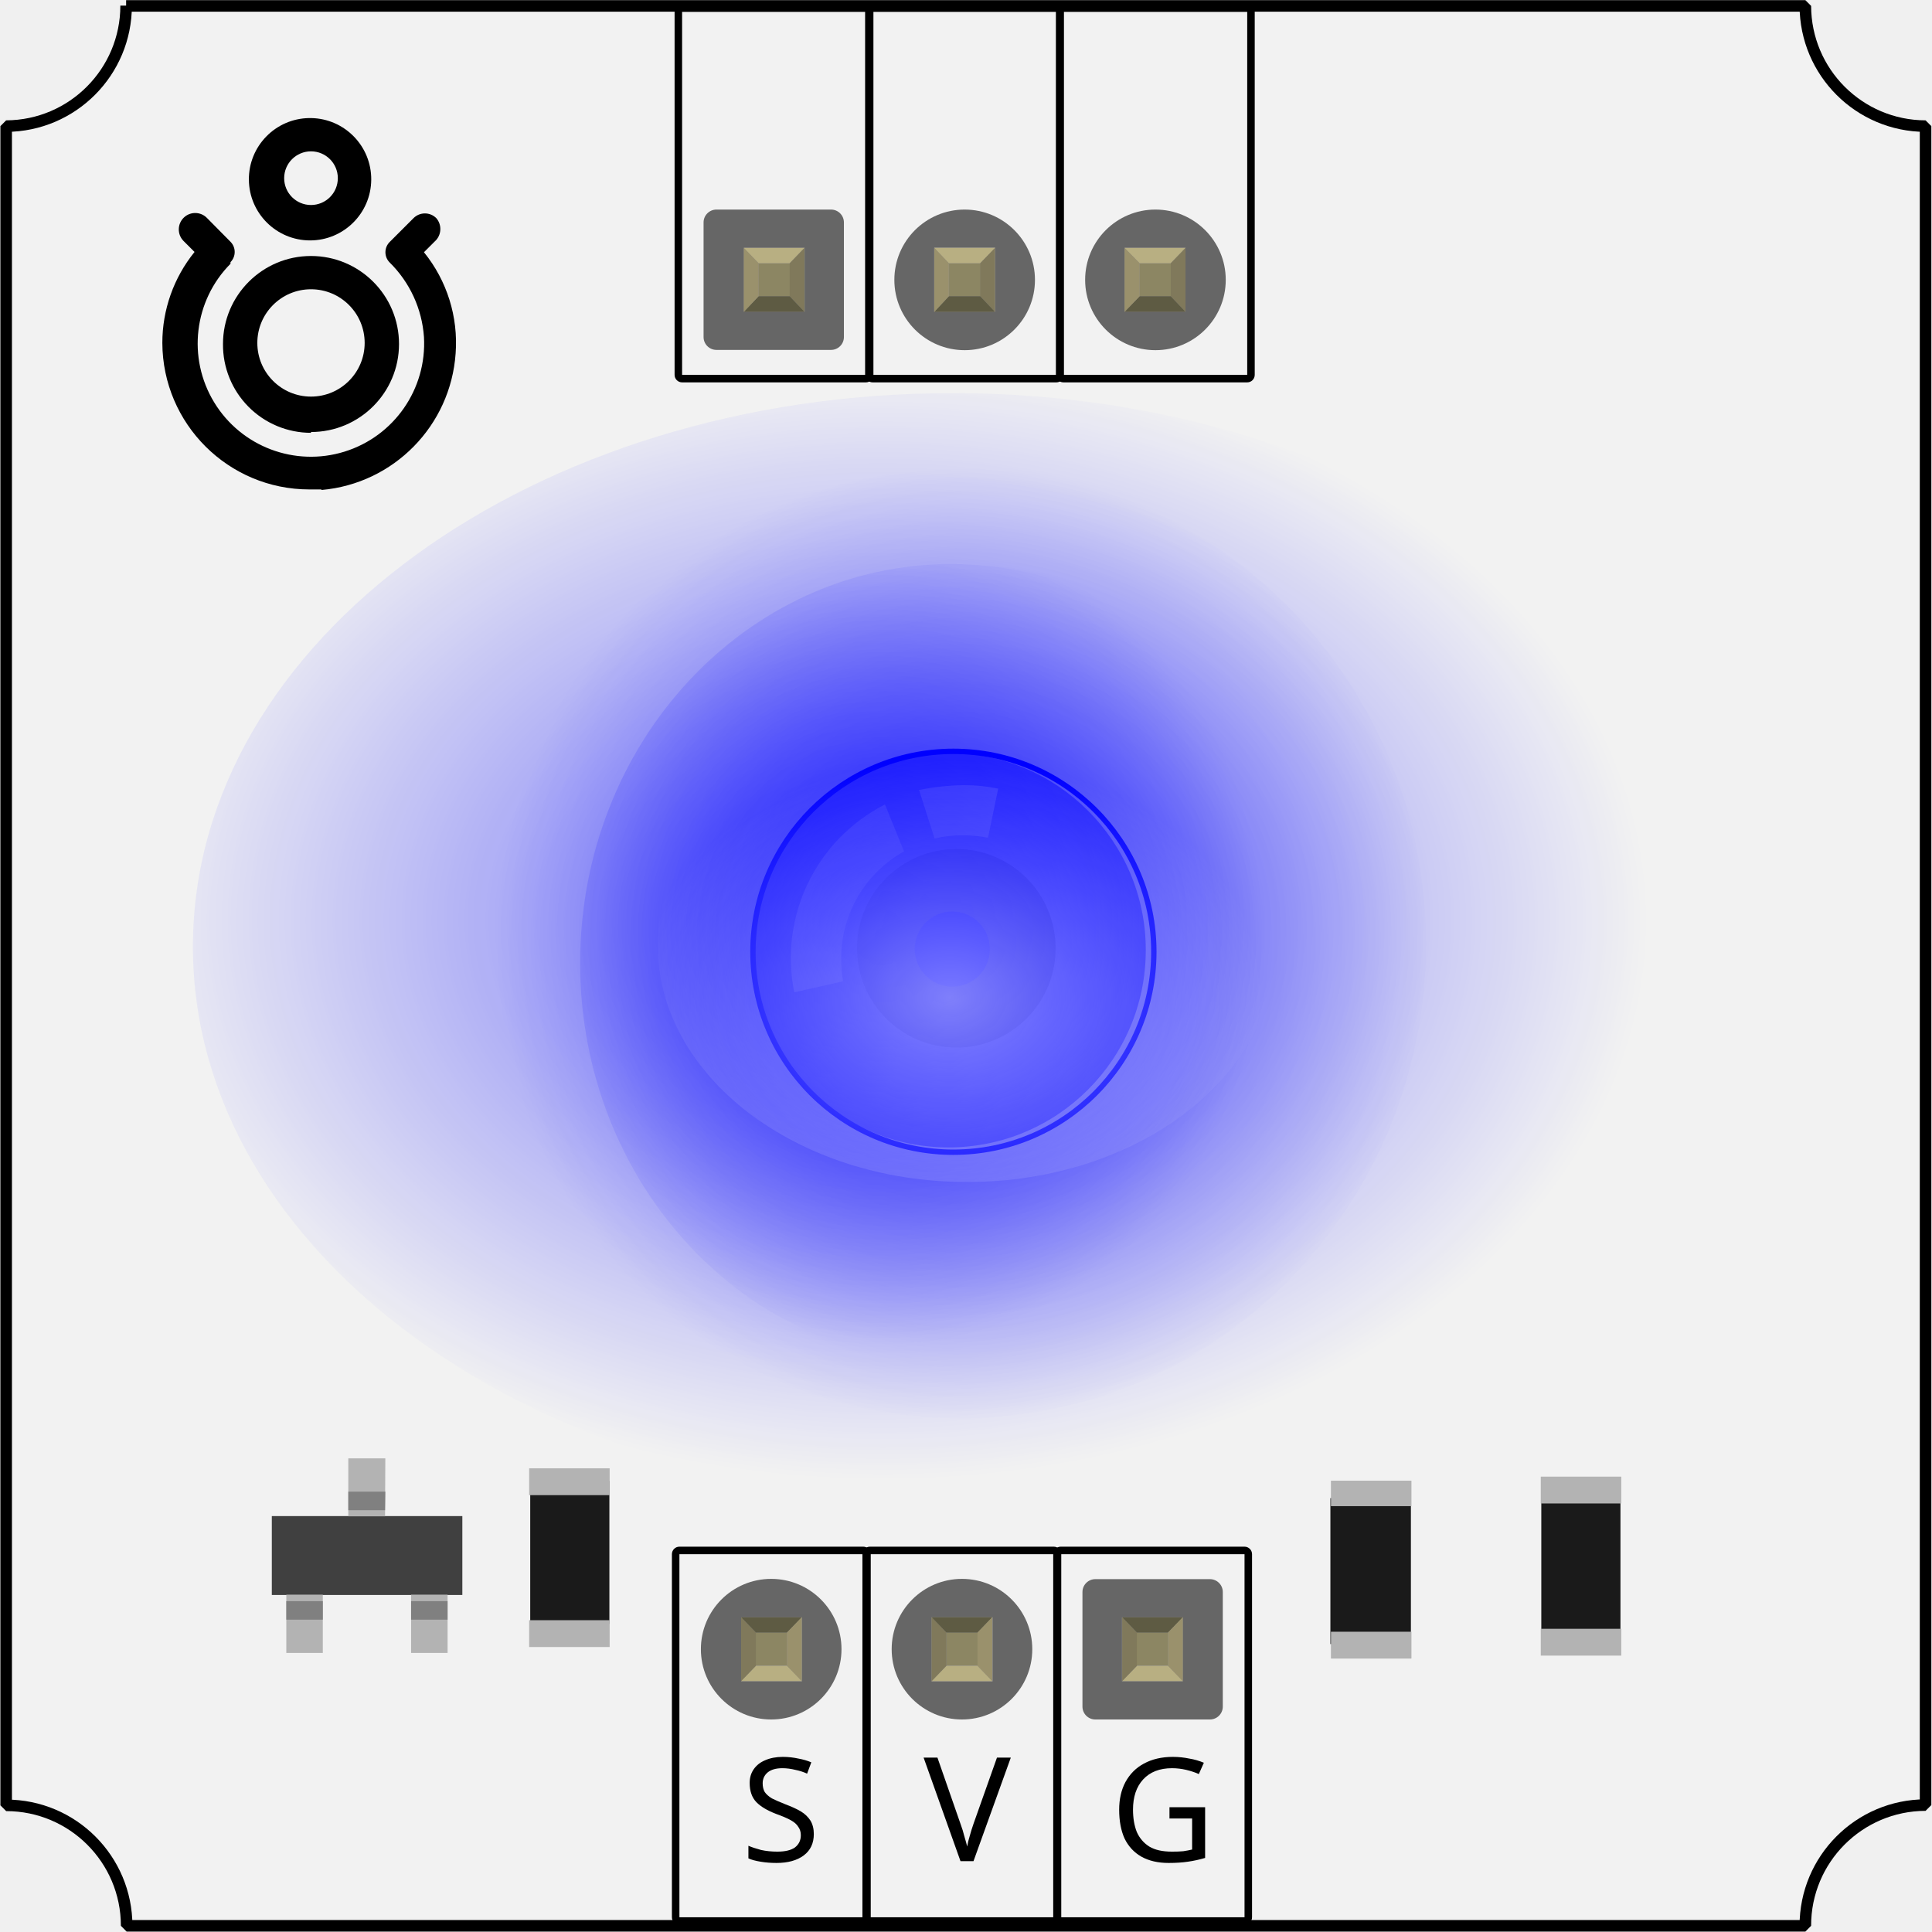
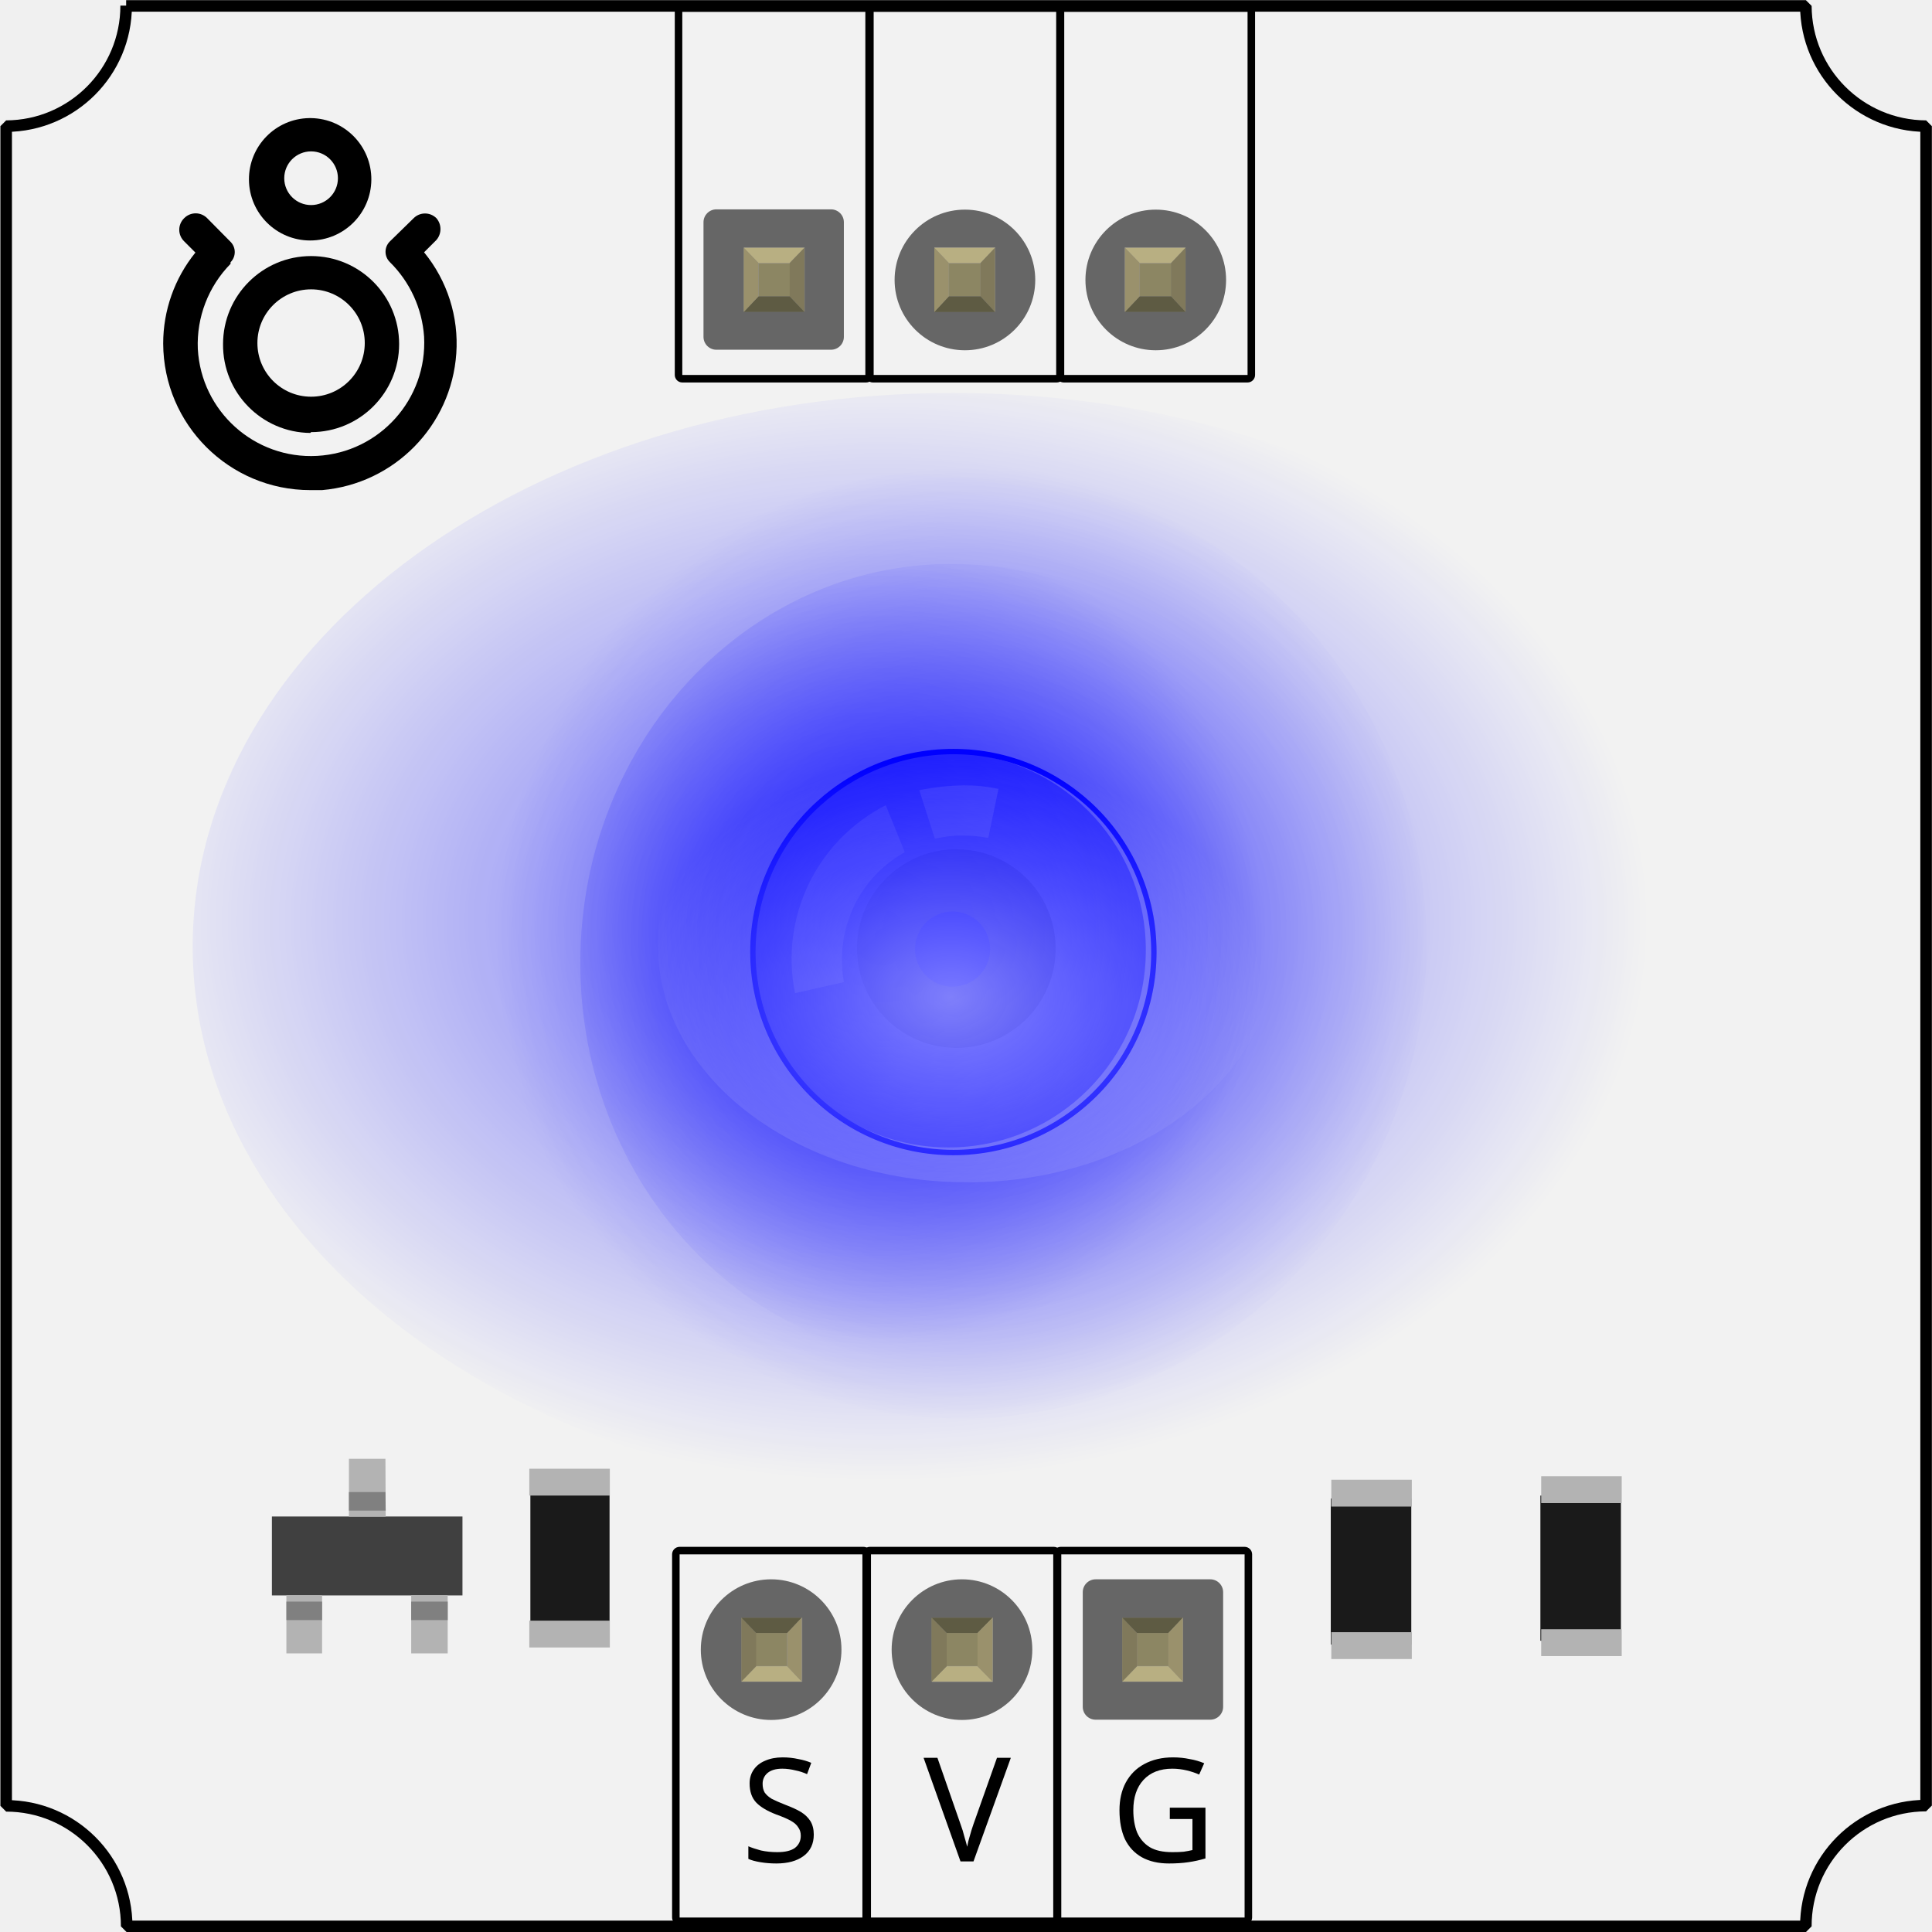
- <svg xmlns="http://www.w3.org/2000/svg" xmlns:xlink="http://www.w3.org/1999/xlink" id="troyka-5mm-led-module-blue" width="72" height="72" viewBox="0 0 72 72">
+ <svg xmlns="http://www.w3.org/2000/svg" xmlns:xlink="http://www.w3.org/1999/xlink" id="troyka-5mm-led-module-blue" width="25.39mm" height="25.39mm" viewBox="0 0 71.96 71.98">
  <defs>
    <style>
      .cls-1 {
        fill: #f2f2f2;
        stroke-miterlimit: 1;
        stroke-width: 0.43px;
      }

      .cls-1, .cls-2 {
        stroke: #000;
      }

      .cls-19, .cls-2 {
        fill: none;
      }

      .cls-2 {
        stroke-width: 0.28px;
      }

      .cls-3 {
        fill: #666;
      }

      .cls-4 {
        fill: #8d8c8c;
      }

      .cls-5 {
        fill: #8c8663;
      }

      .cls-6 {
        fill: #b8af82;
      }

      .cls-7 {
        fill: #80795b;
      }

      .cls-8 {
        fill: #5e5b43;
      }

      .cls-9 {
        fill: #9a916c;
      }

      .cls-10, .cls-17, .cls-18, .cls-20, .cls-21, .cls-22, .cls-23 {
        isolation: isolate;
      }

      .cls-10 {
        font-size: 5.41px;
        font-family: TrebuchetMS, Trebuchet MS;
      }

      .cls-11 {
        fill: #404040;
      }

      .cls-12 {
        fill: #b3b3b3;
      }

      .cls-13 {
        fill: gray;
      }

      .cls-14 {
        fill: #1a1a1a;
      }

      .cls-15 {
        fill: #8c8c8c;
      }

      .cls-16, .cls-17 {
        fill: blue;
      }

      .cls-17 {
        opacity: 0.5;
      }

      .cls-18 {
        fill: #fff;
        opacity: 0.6;
      }

      .cls-19 {
        stroke: blue;
        stroke-width: 0.2px;
      }

      .cls-19, .cls-22, .cls-23 {
        stroke-linecap: round;
      }

      .cls-20, .cls-21, .cls-22 {
        opacity: 0.57;
      }

      .cls-20 {
        fill: url(#Безымянный_градиент);
      }

      .cls-21 {
        fill: url(#Безымянный_градиент_2);
      }

      .cls-22 {
        stroke-width: 0.27px;
        fill: url(#Безымянный_градиент_3);
        stroke: url(#Безымянный_градиент_4);
      }

      .cls-23 {
        stroke-width: 0.07px;
        opacity: 0.48;
        fill: url(#Безымянный_градиент_5);
        stroke: url(#Безымянный_градиент_6);
      }
    </style>
-     <radialGradient id="Безымянный_градиент" data-name="Безымянный градиент" cx="-238.84" cy="299.16" r="6.18" gradientTransform="translate(711.91 -829.4) scale(2.83 2.89)" gradientUnits="userSpaceOnUse">
+     <radialGradient id="Безымянный_градиент" data-name="Безымянный градиент" cx="-434.77" cy="-27" r="6.18" gradientTransform="matrix(2.83, 0, 0, -2.89, 1266.38, -42.87)" gradientUnits="userSpaceOnUse">
      <stop offset="0" stop-color="blue" />
      <stop offset="1" stop-color="blue" stop-opacity="0" />
    </radialGradient>
-     <radialGradient id="Безымянный_градиент_2" data-name="Безымянный градиент 2" cx="-970.98" cy="-371.19" r="10.07" gradientTransform="translate(-2714.97 -734.06) rotate(180) scale(2.83 2.07)" xlink:href="#Безымянный_градиент" />
-     <radialGradient id="Безымянный_градиент_3" data-name="Безымянный градиент 3" cx="-971.34" cy="-304.22" r="5.02" gradientTransform="translate(-2716.04 -889.96) rotate(180) scale(2.83 3.04)" xlink:href="#Безымянный_градиент" />
-     <radialGradient id="Безымянный_градиент_4" data-name="Безымянный градиент 4" cx="-626.89" cy="34.71" r="1.8" gradientTransform="translate(-7402.97 -1552.79) rotate(180) scale(16.52 3.84)" gradientUnits="userSpaceOnUse">
+     <radialGradient id="Безымянный_градиент_2" data-name="Безымянный градиент 2" cx="-1381.05" cy="894.57" r="10.07" gradientTransform="matrix(-2.83, 0, 0, 2.07, -3875.47, -1817.45)" xlink:href="#Безымянный_градиент" />
+     <radialGradient id="Безымянный_градиент_3" data-name="Безымянный градиент 3" cx="-1381.41" cy="780.89" r="5.02" gradientTransform="matrix(-2.83, 0, 0, 3.04, -3876.55, -2339.05)" xlink:href="#Безымянный_градиент" />
+     <radialGradient id="Безымянный_градиент_4" data-name="Безымянный градиент 4" cx="-948.23" cy="421.2" r="1.8" gradientTransform="matrix(-16.52, 0, 0, 3.84, -12711.55, -3303.48)" gradientUnits="userSpaceOnUse">
      <stop offset="0" />
      <stop offset="0.56" stop-color="#02dd55" />
      <stop offset="1" stop-color="#0d5" stop-opacity="0" />
    </radialGradient>
-     <radialGradient id="Безымянный_градиент_5" data-name="Безымянный градиент 5" cx="-460.57" cy="-83.28" r="0.98" gradientTransform="translate(-5468.41 -722.33) rotate(180) scale(11.95 9.12)" gradientUnits="userSpaceOnUse">
+     <radialGradient id="Безымянный_градиент_5" data-name="Безымянный градиент 5" cx="-788.93" cy="493.5" r="0.98" gradientTransform="matrix(-11.95, 0, 0, 9.12, -9392.28, -4463.57)" gradientUnits="userSpaceOnUse">
      <stop offset="0" stop-color="#fff" />
      <stop offset="1" stop-color="#fff" stop-opacity="0" />
    </radialGradient>
-     <radialGradient id="Безымянный_градиент_6" data-name="Безымянный градиент 6" cx="-3938.85" cy="-4349.38" r="41.35" gradientTransform="matrix(-0.19, 0, -0.01, -0.14, -758.31, -574.97)" gradientUnits="userSpaceOnUse">
+     <radialGradient id="Безымянный_градиент_6" data-name="Безымянный градиент 6" cx="-5722.68" cy="6890.67" r="41.35" gradientTransform="matrix(-0.19, 0, 0.01, 0.14, -1122.66, -930.75)" gradientUnits="userSpaceOnUse">
      <stop offset="0" />
      <stop offset="1" stop-opacity="0" />
    </radialGradient>
  </defs>
  <g id="all">
-     <path id="troyka-oneunit" class="cls-1" d="M4.57.08A4.49,4.49,0,0,1,.1,4.57h0V67.15a4.49,4.49,0,0,1,4.49,4.49H67.15a4.49,4.49,0,0,1,4.48-4.5h0V4.57A4.49,4.49,0,0,1,67.15.09H4.57Z" transform="translate(0.13 0.13)" />
+     <path id="troyka-oneunit" class="cls-1" d="M4.7.21A4.49,4.49,0,0,1,.23,4.7h0V67.28a4.49,4.49,0,0,1,4.49,4.49H67.28a4.49,4.49,0,0,1,4.48-4.5h0V4.7A4.5,4.5,0,0,1,67.28.22H4.7Z" transform="translate(-0.01 0)" />
    <g id="troyka-pins2">
-       <rect id="rect6749-8-6" class="cls-2" x="39.49" y="0.3" width="7.13" height="13.81" rx="0.14" ry="0.14" />
-       <rect id="rect6749-9-8-8" class="cls-2" x="32.38" y="0.3" width="7.13" height="13.81" rx="0.14" ry="0.14" />
-       <rect id="rect6749-9-3-2-4" class="cls-2" x="25.28" y="0.3" width="7.13" height="13.81" rx="0.14" ry="0.14" />
-       <circle id="path4180-4-3" class="cls-3" cx="43.06" cy="10.43" r="2.62" />
-       <circle id="path4180-2-5-8" class="cls-3" cx="35.95" cy="10.43" r="2.62" />
-       <rect id="rect4216-5-9" class="cls-3" x="26.22" y="7.81" width="5.23" height="5.23" rx="0.48" ry="0.48" />
-       <rect id="_0.1.5.0.0.6-7-1-8" data-name=" 0.1.5.0.0.6-7-1-8" class="cls-4" x="27.72" y="9.23" width="2.27" height="2.39" />
-       <rect id="_0.1.5.0.0.37-1-1-9" data-name=" 0.1.5.0.0.37-1-1-9" class="cls-5" x="28.27" y="9.81" width="1.17" height="1.23" />
-       <polygon id="_0.1.5.0.0.38-1-5-5" data-name=" 0.1.5.0.0.38-1-5-5" class="cls-6" points="29.98 9.24 27.72 9.24 28.27 9.81 29.43 9.81 29.98 9.24" />
-       <polygon id="_0.1.5.0.0.39-3-2-9" data-name=" 0.1.5.0.0.39-3-2-9" class="cls-7" points="29.98 11.62 29.43 11.04 29.43 9.81 29.98 9.24 29.98 11.62" />
-       <polygon id="_0.1.5.0.0.40-25-7-9" data-name=" 0.1.5.0.0.40-25-7-9" class="cls-8" points="27.72 11.62 28.27 11.04 29.43 11.04 29.98 11.62 27.72 11.62" />
-       <polygon id="_0.1.5.0.0.41-35-6-7" data-name=" 0.1.5.0.0.41-35-6-7" class="cls-9" points="27.72 11.62 27.72 9.24 28.27 9.81 28.27 11.04 27.72 11.62" />
-       <rect id="_0.1.5.0.0.7-6-40-4-9" data-name=" 0.1.5.0.0.7-6-40-4-9" class="cls-4" x="41.91" y="9.23" width="2.27" height="2.39" />
-       <rect id="_0.1.5.0.0.32-4-7-2-1" data-name=" 0.1.5.0.0.32-4-7-2-1" class="cls-5" x="42.47" y="9.81" width="1.17" height="1.23" />
-       <polygon id="_0.1.5.0.0.33-0-0-3-0" data-name=" 0.1.5.0.0.33-0-0-3-0" class="cls-6" points="43.63 9.81 44.18 9.24 41.91 9.24 42.47 9.81 43.63 9.81" />
-       <polygon id="_0.1.5.0.0.34-7-3-2-7" data-name=" 0.1.5.0.0.34-7-3-2-7" class="cls-7" points="44.18 9.24 44.18 11.62 43.63 11.04 43.63 9.81 44.18 9.24" />
-       <polygon id="_0.1.5.0.0.35-0-4-2-7" data-name=" 0.1.5.0.0.35-0-4-2-7" class="cls-8" points="44.18 11.62 41.91 11.62 42.47 11.04 43.63 11.04 44.18 11.62" />
-       <polygon id="_0.1.5.0.0.36-3-0-1-3" data-name=" 0.1.5.0.0.36-3-0-1-3" class="cls-9" points="42.47 11.04 41.91 11.62 41.91 9.24 42.47 9.81 42.47 11.04" />
-       <rect id="_0.1.5.0.0.7-2-8-2" data-name=" 0.1.5.0.0.7-2-8-2" class="cls-4" x="34.81" y="9.23" width="2.27" height="2.39" />
-       <rect id="_0.1.5.0.0.32-9-5-7" data-name=" 0.1.5.0.0.32-9-5-7" class="cls-5" x="35.37" y="9.81" width="1.17" height="1.23" />
-       <polygon id="_0.1.5.0.0.33-7-7-1" data-name=" 0.1.5.0.0.33-7-7-1" class="cls-6" points="37.08 9.24 34.82 9.24 35.37 9.81 36.53 9.81 37.08 9.24" />
-       <polygon id="_0.1.5.0.0.34-53-6-1" data-name=" 0.1.5.0.0.34-53-6-1" class="cls-7" points="37.08 11.62 36.53 11.04 36.53 9.81 37.08 9.24 37.08 11.62" />
-       <polygon id="_0.1.5.0.0.35-4-1-8" data-name=" 0.1.5.0.0.35-4-1-8" class="cls-8" points="34.82 11.62 35.37 11.04 36.53 11.04 37.08 11.62 34.82 11.62" />
-       <polygon id="_0.1.5.0.0.36-32-8-8" data-name=" 0.1.5.0.0.36-32-8-8" class="cls-9" points="34.82 11.62 34.82 9.24 35.37 9.81 35.37 11.04 34.82 11.62" />
-       <rect id="_0.1.5.0.0.6-2-26-9-7" data-name=" 0.1.5.0.0.6-2-26-9-7" class="cls-4" x="34.82" y="9.23" width="2.27" height="2.39" />
-       <rect id="_0.1.5.0.0.37-4-0-2-7" data-name=" 0.1.5.0.0.37-4-0-2-7" class="cls-5" x="35.37" y="9.81" width="1.17" height="1.23" />
-       <polygon id="_0.1.5.0.0.38-0-5-7-6" data-name=" 0.1.5.0.0.38-0-5-7-6" class="cls-6" points="36.53 9.81 37.08 9.24 34.82 9.24 35.36 9.81 36.53 9.81" />
-       <polygon id="_0.1.5.0.0.39-0-3-9-7" data-name=" 0.1.5.0.0.39-0-3-9-7" class="cls-7" points="37.08 9.24 37.08 11.62 36.53 11.04 36.53 9.81 37.08 9.24" />
-       <polygon id="_0.1.5.0.0.40-5-10-5-3" data-name=" 0.1.5.0.0.40-5-10-5-3" class="cls-8" points="37.08 11.62 34.82 11.62 35.36 11.04 36.53 11.04 37.08 11.62" />
-       <polygon id="_0.1.5.0.0.41-3-6-4-8" data-name=" 0.1.5.0.0.41-3-6-4-8" class="cls-9" points="35.36 11.04 34.82 11.62 34.82 9.24 35.36 9.81 35.36 11.04" />
+       <rect id="rect6749-8-6" class="cls-2" x="39.48" y="0.3" width="7.13" height="13.81" rx="0.14" ry="0.14" />
+       <rect id="rect6749-9-8-8" class="cls-2" x="32.37" y="0.3" width="7.13" height="13.81" rx="0.14" ry="0.14" />
+       <rect id="rect6749-9-3-2-4" class="cls-2" x="25.27" y="0.3" width="7.13" height="13.81" rx="0.14" ry="0.14" />
+       <circle id="path4180-4-3" class="cls-3" cx="43.05" cy="10.43" r="2.62" />
+       <circle id="path4180-2-5-8" class="cls-3" cx="35.94" cy="10.43" r="2.62" />
+       <rect id="rect4216-5-9" class="cls-3" x="26.2" y="7.8" width="5.23" height="5.23" rx="0.48" ry="0.48" />
+       <rect id="_0.1.5.0.0.6-7-1-8" data-name=" 0.1.5.0.0.6-7-1-8" class="cls-4" x="27.7" y="9.22" width="2.27" height="2.39" />
+       <rect id="_0.1.5.0.0.37-1-1-9" data-name=" 0.1.5.0.0.37-1-1-9" class="cls-5" x="28.26" y="9.81" width="1.17" height="1.23" />
+       <polygon id="_0.1.5.0.0.38-1-5-5" data-name=" 0.1.5.0.0.38-1-5-5" class="cls-6" points="29.96 9.23 27.7 9.23 28.25 9.8 29.41 9.8 29.96 9.23" />
+       <polygon id="_0.1.5.0.0.39-3-2-9" data-name=" 0.1.5.0.0.39-3-2-9" class="cls-7" points="29.96 11.62 29.41 11.04 29.41 9.8 29.96 9.23 29.96 11.62" />
+       <polygon id="_0.1.5.0.0.40-25-7-9" data-name=" 0.1.5.0.0.40-25-7-9" class="cls-8" points="27.7 11.62 28.25 11.04 29.41 11.04 29.96 11.62 27.7 11.62" />
+       <polygon id="_0.1.5.0.0.41-35-6-7" data-name=" 0.1.5.0.0.41-35-6-7" class="cls-9" points="27.7 11.62 27.7 9.23 28.25 9.8 28.25 11.04 27.7 11.62" />
+       <rect id="_0.1.5.0.0.7-6-40-4-9" data-name=" 0.1.5.0.0.7-6-40-4-9" class="cls-4" x="41.89" y="9.22" width="2.27" height="2.39" />
+       <rect id="_0.1.5.0.0.32-4-7-2-1" data-name=" 0.1.5.0.0.32-4-7-2-1" class="cls-5" x="42.46" y="9.81" width="1.17" height="1.23" />
+       <polygon id="_0.1.5.0.0.33-0-0-3-0" data-name=" 0.1.5.0.0.33-0-0-3-0" class="cls-6" points="43.62 9.8 44.16 9.23 41.9 9.23 42.45 9.8 43.62 9.8" />
+       <polygon id="_0.1.5.0.0.34-7-3-2-7" data-name=" 0.1.5.0.0.34-7-3-2-7" class="cls-7" points="44.16 9.23 44.16 11.62 43.62 11.04 43.62 9.8 44.16 9.23" />
+       <polygon id="_0.1.5.0.0.35-0-4-2-7" data-name=" 0.1.5.0.0.35-0-4-2-7" class="cls-8" points="44.16 11.62 41.9 11.62 42.45 11.04 43.62 11.04 44.16 11.62" />
+       <polygon id="_0.1.5.0.0.36-3-0-1-3" data-name=" 0.1.5.0.0.36-3-0-1-3" class="cls-9" points="42.45 11.04 41.9 11.62 41.9 9.23 42.45 9.8 42.45 11.04" />
+       <rect id="_0.1.5.0.0.7-2-8-2" data-name=" 0.1.5.0.0.7-2-8-2" class="cls-4" x="34.8" y="9.22" width="2.27" height="2.39" />
+       <rect id="_0.1.5.0.0.32-9-5-7" data-name=" 0.1.5.0.0.32-9-5-7" class="cls-5" x="35.35" y="9.81" width="1.17" height="1.23" />
+       <polygon id="_0.1.5.0.0.33-7-7-1" data-name=" 0.1.5.0.0.33-7-7-1" class="cls-6" points="37.06 9.23 34.8 9.23 35.35 9.8 36.52 9.8 37.06 9.23" />
+       <polygon id="_0.1.5.0.0.34-53-6-1" data-name=" 0.1.5.0.0.34-53-6-1" class="cls-7" points="37.06 11.62 36.52 11.04 36.52 9.8 37.06 9.23 37.06 11.62" />
+       <polygon id="_0.1.5.0.0.35-4-1-8" data-name=" 0.1.5.0.0.35-4-1-8" class="cls-8" points="34.8 11.62 35.35 11.04 36.52 11.04 37.06 11.62 34.8 11.62" />
+       <polygon id="_0.1.5.0.0.36-32-8-8" data-name=" 0.1.5.0.0.36-32-8-8" class="cls-9" points="34.8 11.62 34.8 9.23 35.35 9.8 35.35 11.04 34.8 11.62" />
+       <rect id="_0.1.5.0.0.6-2-26-9-7" data-name=" 0.1.5.0.0.6-2-26-9-7" class="cls-4" x="34.8" y="9.22" width="2.27" height="2.39" />
+       <rect id="_0.1.5.0.0.37-4-0-2-7" data-name=" 0.1.5.0.0.37-4-0-2-7" class="cls-5" x="35.35" y="9.81" width="1.17" height="1.23" />
+       <polygon id="_0.1.5.0.0.38-0-5-7-6" data-name=" 0.1.5.0.0.38-0-5-7-6" class="cls-6" points="36.52 9.8 37.06 9.23 34.8 9.23 35.34 9.8 36.52 9.8" />
+       <polygon id="_0.1.5.0.0.39-0-3-9-7" data-name=" 0.1.5.0.0.39-0-3-9-7" class="cls-7" points="37.06 9.23 37.06 11.62 36.52 11.04 36.52 9.8 37.06 9.23" />
+       <polygon id="_0.1.5.0.0.40-5-10-5-3" data-name=" 0.1.5.0.0.40-5-10-5-3" class="cls-8" points="37.06 11.62 34.8 11.62 35.34 11.04 36.52 11.04 37.06 11.62" />
+       <polygon id="_0.1.5.0.0.41-3-6-4-8" data-name=" 0.1.5.0.0.41-3-6-4-8" class="cls-9" points="35.34 11.04 34.8 11.62 34.8 9.23 35.34 9.8 35.34 11.04" />
    </g>
    <g id="troyka-pins">
-       <rect id="rect6749-5" class="cls-2" x="25.18" y="57.78" width="7.13" height="13.81" rx="0.14" ry="0.14" />
-       <rect id="rect6749-9-4" class="cls-2" x="32.28" y="57.78" width="7.13" height="13.81" rx="0.14" ry="0.14" />
-       <rect id="rect6749-9-3-21" class="cls-2" x="39.39" y="57.78" width="7.13" height="13.81" rx="0.14" ry="0.14" />
-       <circle id="path4180-5" class="cls-3" cx="28.74" cy="61.46" r="2.62" />
-       <circle id="path4180-2-7" class="cls-3" cx="35.85" cy="61.46" r="2.62" />
-       <rect id="rect4216-6" class="cls-3" x="40.34" y="58.85" width="5.23" height="5.23" rx="0.48" ry="0.48" />
-       <rect id="_0.1.5.0.0.6-7-6" data-name=" 0.1.5.0.0.6-7-6" class="cls-4" x="41.81" y="60.27" width="2.27" height="2.39" />
-       <rect id="_0.1.5.0.0.37-1-0" data-name=" 0.1.5.0.0.37-1-0" class="cls-5" x="42.36" y="60.84" width="1.17" height="1.23" />
-       <polygon id="_0.1.5.0.0.38-1-9" data-name=" 0.1.5.0.0.38-1-9" class="cls-6" points="42.37 62.08 41.82 62.65 44.08 62.65 43.53 62.08 42.37 62.08" />
-       <polygon id="_0.1.5.0.0.39-3-9" data-name=" 0.1.5.0.0.39-3-9" class="cls-7" points="41.82 62.65 41.82 60.27 42.37 60.84 42.37 62.08 41.82 62.65" />
-       <polygon id="_0.1.5.0.0.40-25-0" data-name=" 0.1.5.0.0.40-25-0" class="cls-8" points="41.82 60.27 44.08 60.27 43.53 60.84 42.37 60.84 41.82 60.27" />
-       <polygon id="_0.1.5.0.0.41-35-0" data-name=" 0.1.5.0.0.41-35-0" class="cls-9" points="43.53 60.84 44.08 60.27 44.08 62.65 43.53 62.08 43.53 60.84" />
-       <rect id="_0.1.5.0.0.7-6-40-0" data-name=" 0.1.5.0.0.7-6-40-0" class="cls-4" x="27.62" y="60.27" width="2.27" height="2.39" />
-       <rect id="_0.1.5.0.0.32-4-7-7" data-name=" 0.1.5.0.0.32-4-7-7" class="cls-5" x="28.16" y="60.84" width="1.17" height="1.23" />
-       <polygon id="_0.1.5.0.0.33-0-0-8" data-name=" 0.1.5.0.0.33-0-0-8" class="cls-6" points="29.33 62.08 28.17 62.08 27.62 62.65 29.88 62.65 29.33 62.08" />
-       <polygon id="_0.1.5.0.0.34-7-3-3" data-name=" 0.1.5.0.0.34-7-3-3" class="cls-7" points="28.17 62.08 27.62 62.65 27.62 60.27 28.17 60.84 28.17 62.08" />
-       <polygon id="_0.1.5.0.0.35-0-4-9" data-name=" 0.1.5.0.0.35-0-4-9" class="cls-8" points="28.17 60.84 27.62 60.27 29.88 60.27 29.33 60.84 28.17 60.84" />
-       <polygon id="_0.1.5.0.0.36-3-0-0" data-name=" 0.1.5.0.0.36-3-0-0" class="cls-9" points="29.33 62.08 29.33 60.84 29.88 60.27 29.88 62.65 29.33 62.08" />
-       <rect id="_0.1.5.0.0.7-2-5" data-name=" 0.1.5.0.0.7-2-5" class="cls-4" x="34.72" y="60.27" width="2.27" height="2.39" />
-       <rect id="_0.1.5.0.0.32-9-0" data-name=" 0.1.5.0.0.32-9-0" class="cls-5" x="35.26" y="60.84" width="1.17" height="1.23" />
-       <polygon id="_0.1.5.0.0.33-7-1" data-name=" 0.1.5.0.0.33-7-1" class="cls-6" points="35.27 62.08 34.72 62.65 36.98 62.65 36.43 62.08 35.27 62.08" />
-       <polygon id="_0.1.5.0.0.34-53-5" data-name=" 0.1.5.0.0.34-53-5" class="cls-7" points="34.72 62.65 34.72 60.27 35.27 60.84 35.27 62.08 34.72 62.65" />
-       <polygon id="_0.1.5.0.0.35-4-2" data-name=" 0.1.5.0.0.35-4-2" class="cls-8" points="34.72 60.27 36.98 60.27 36.43 60.84 35.27 60.84 34.72 60.27" />
-       <polygon id="_0.1.5.0.0.36-32-0" data-name=" 0.1.5.0.0.36-32-0" class="cls-9" points="36.43 60.84 36.98 60.27 36.98 62.65 36.43 62.08 36.43 60.84" />
-       <rect id="_0.1.5.0.0.6-2-26-1" data-name=" 0.1.5.0.0.6-2-26-1" class="cls-4" x="34.72" y="60.27" width="2.27" height="2.39" />
-       <rect id="_0.1.5.0.0.37-4-0-0" data-name=" 0.1.5.0.0.37-4-0-0" class="cls-5" x="35.27" y="60.84" width="1.17" height="1.23" />
-       <polygon id="_0.1.5.0.0.38-0-5-9" data-name=" 0.1.5.0.0.38-0-5-9" class="cls-6" points="36.43 62.08 35.27 62.08 34.72 62.65 36.98 62.65 36.43 62.08" />
-       <polygon id="_0.1.5.0.0.39-0-3-7" data-name=" 0.1.5.0.0.39-0-3-7" class="cls-7" points="35.27 62.08 34.72 62.65 34.72 60.27 35.27 60.84 35.27 62.08" />
-       <polygon id="_0.1.5.0.0.40-5-10-59" data-name=" 0.1.5.0.0.40-5-10-59" class="cls-8" points="35.27 60.84 34.72 60.27 36.98 60.27 36.43 60.84 35.27 60.84" />
-       <polygon id="_0.1.5.0.0.41-3-6-1" data-name=" 0.1.5.0.0.41-3-6-1" class="cls-9" points="36.43 62.08 36.43 60.84 36.98 60.27 36.98 62.65 36.43 62.08" />
+       <rect id="rect6749-5" class="cls-2" x="25.17" y="57.77" width="7.13" height="13.81" rx="0.14" ry="0.14" />
+       <rect id="rect6749-9-4" class="cls-2" x="32.26" y="57.77" width="7.13" height="13.81" rx="0.14" ry="0.14" />
+       <rect id="rect6749-9-3-21" class="cls-2" x="39.37" y="57.77" width="7.13" height="13.81" rx="0.14" ry="0.14" />
+       <circle id="path4180-5" class="cls-3" cx="28.72" cy="61.46" r="2.62" />
+       <circle id="path4180-2-7" class="cls-3" cx="35.83" cy="61.46" r="2.62" />
+       <rect id="rect4216-6" class="cls-3" x="40.33" y="58.84" width="5.23" height="5.23" rx="0.48" ry="0.48" />
+       <rect id="_0.1.5.0.0.6-7-6" data-name=" 0.1.5.0.0.6-7-6" class="cls-4" x="41.8" y="60.27" width="2.27" height="2.39" />
+       <rect id="_0.1.5.0.0.37-1-0" data-name=" 0.1.5.0.0.37-1-0" class="cls-5" x="42.35" y="60.84" width="1.17" height="1.23" />
+       <polygon id="_0.1.5.0.0.38-1-9" data-name=" 0.1.5.0.0.38-1-9" class="cls-6" points="42.35 62.08 41.8 62.65 44.06 62.65 43.52 62.08 42.35 62.08" />
+       <polygon id="_0.1.5.0.0.39-3-9" data-name=" 0.1.5.0.0.39-3-9" class="cls-7" points="41.8 62.65 41.8 60.27 42.35 60.84 42.35 62.08 41.8 62.65" />
+       <polygon id="_0.1.5.0.0.40-25-0" data-name=" 0.1.5.0.0.40-25-0" class="cls-8" points="41.8 60.27 44.06 60.27 43.52 60.84 42.35 60.84 41.8 60.27" />
+       <polygon id="_0.1.5.0.0.41-35-0" data-name=" 0.1.5.0.0.41-35-0" class="cls-9" points="43.52 60.84 44.06 60.27 44.06 62.65 43.52 62.08 43.52 60.84" />
+       <rect id="_0.1.5.0.0.7-6-40-0" data-name=" 0.1.5.0.0.7-6-40-0" class="cls-4" x="27.61" y="60.27" width="2.27" height="2.39" />
+       <rect id="_0.1.5.0.0.32-4-7-7" data-name=" 0.1.5.0.0.32-4-7-7" class="cls-5" x="28.14" y="60.84" width="1.17" height="1.23" />
+       <polygon id="_0.1.5.0.0.33-0-0-8" data-name=" 0.1.5.0.0.33-0-0-8" class="cls-6" points="29.32 62.08 28.16 62.08 27.61 62.65 29.86 62.65 29.32 62.08" />
+       <polygon id="_0.1.5.0.0.34-7-3-3" data-name=" 0.1.5.0.0.34-7-3-3" class="cls-7" points="28.16 62.08 27.61 62.65 27.61 60.27 28.16 60.84 28.16 62.08" />
+       <polygon id="_0.1.5.0.0.35-0-4-9" data-name=" 0.1.5.0.0.35-0-4-9" class="cls-8" points="28.16 60.84 27.61 60.27 29.86 60.27 29.32 60.84 28.16 60.84" />
+       <polygon id="_0.1.5.0.0.36-3-0-0" data-name=" 0.1.5.0.0.36-3-0-0" class="cls-9" points="29.32 62.08 29.32 60.84 29.86 60.27 29.86 62.65 29.32 62.08" />
+       <rect id="_0.1.5.0.0.7-2-5" data-name=" 0.1.5.0.0.7-2-5" class="cls-4" x="34.71" y="60.27" width="2.27" height="2.39" />
+       <rect id="_0.1.5.0.0.32-9-0" data-name=" 0.1.5.0.0.32-9-0" class="cls-5" x="35.24" y="60.84" width="1.17" height="1.23" />
+       <polygon id="_0.1.5.0.0.33-7-1" data-name=" 0.1.5.0.0.33-7-1" class="cls-6" points="35.26 62.08 34.7 62.65 36.97 62.65 36.41 62.08 35.26 62.08" />
+       <polygon id="_0.1.5.0.0.34-53-5" data-name=" 0.1.5.0.0.34-53-5" class="cls-7" points="34.7 62.65 34.7 60.27 35.26 60.84 35.26 62.08 34.7 62.65" />
+       <polygon id="_0.1.5.0.0.35-4-2" data-name=" 0.1.5.0.0.35-4-2" class="cls-8" points="34.7 60.27 36.97 60.27 36.41 60.84 35.26 60.84 34.7 60.27" />
+       <polygon id="_0.1.5.0.0.36-32-0" data-name=" 0.1.5.0.0.36-32-0" class="cls-9" points="36.41 60.84 36.97 60.27 36.97 62.65 36.41 62.08 36.41 60.84" />
+       <rect id="_0.1.5.0.0.6-2-26-1" data-name=" 0.1.5.0.0.6-2-26-1" class="cls-4" x="34.71" y="60.27" width="2.27" height="2.39" />
+       <rect id="_0.1.5.0.0.37-4-0-0" data-name=" 0.1.5.0.0.37-4-0-0" class="cls-5" x="35.26" y="60.84" width="1.17" height="1.23" />
+       <polygon id="_0.1.5.0.0.38-0-5-9" data-name=" 0.1.5.0.0.38-0-5-9" class="cls-6" points="36.41 62.08 35.26 62.08 34.7 62.65 36.97 62.65 36.41 62.08" />
+       <polygon id="_0.1.5.0.0.39-0-3-7" data-name=" 0.1.5.0.0.39-0-3-7" class="cls-7" points="35.26 62.08 34.7 62.65 34.7 60.27 35.26 60.84 35.26 62.08" />
+       <polygon id="_0.1.5.0.0.40-5-10-59" data-name=" 0.1.5.0.0.40-5-10-59" class="cls-8" points="35.26 60.84 34.7 60.27 36.97 60.27 36.41 60.84 35.26 60.84" />
+       <polygon id="_0.1.5.0.0.41-3-6-1" data-name=" 0.1.5.0.0.41-3-6-1" class="cls-9" points="36.41 62.08 36.41 60.84 36.97 60.27 36.97 62.65 36.41 62.08" />
      <g id="text3341-9-4-8-5">
-         <text class="cls-10" transform="translate(41.38 69.38)">G</text>
+         <text class="cls-10" transform="translate(41.37 69.38)">G</text>
      </g>
      <g id="text3369-7-2-8-4">
-         <text class="cls-10" transform="translate(34.42 69.36)">V</text>
+         <text class="cls-10" transform="translate(34.4 69.35)">V</text>
      </g>
      <g id="text3397-0-1-7-2">
-         <text class="cls-10" transform="translate(27.61 69.38)">S</text>
+         <text class="cls-10" transform="translate(27.59 69.38)">S</text>
      </g>
    </g>
    <g id="T1-SOT23">
-       <path id="path3477-3-3-9-7" class="cls-11" d="M17.1,59.31H10V56.37H17.1Z" transform="translate(0.13 0.13)" />
-       <path id="path3479-3-5-4-5" class="cls-12" d="M16.55,61.47H15.19V59.3h1.36Z" transform="translate(0.13 0.13)" />
-       <path id="path3481-7-76-7-2" class="cls-13" d="M16.55,60.23H15.19v-.69h1.36Z" transform="translate(0.13 0.13)" />
-       <path id="path3483-3-6-6-4" class="cls-12" d="M11.9,61.47H10.54V59.3H11.9Z" transform="translate(0.13 0.13)" />
-       <path id="path3485-0-5-8-0" class="cls-13" d="M11.9,60.23H10.54v-.69H11.9Z" transform="translate(0.13 0.13)" />
-       <path id="path3487-1-8-4-8" class="cls-12" d="M14.23,54.22H12.85v2.16h1.37Z" transform="translate(0.13 0.13)" />
-       <path id="path3489-4-2-9-2" class="cls-13" d="M14.23,55.46H12.85v.69h1.37Z" transform="translate(0.13 0.13)" />
+       <path id="path3477-3-3-9-7" class="cls-11" d="M17.23,59.44h-7.1V56.5h7.1Z" transform="translate(-0.01 0)" />
+       <path id="path3479-3-5-4-5" class="cls-12" d="M16.68,61.6H15.32V59.43h1.36Z" transform="translate(-0.01 0)" />
+       <path id="path3481-7-76-7-2" class="cls-13" d="M16.68,60.36H15.32v-.69h1.36Z" transform="translate(-0.01 0)" />
+       <path id="path3483-3-6-6-4" class="cls-12" d="M12,61.6H10.67V59.43H12Z" transform="translate(-0.01 0)" />
+       <path id="path3485-0-5-8-0" class="cls-13" d="M12,60.36H10.67v-.69H12Z" transform="translate(-0.01 0)" />
+       <path id="path3487-1-8-4-8" class="cls-12" d="M14.36,54.35H13v2.16h1.37Z" transform="translate(-0.01 0)" />
+       <path id="path3489-4-2-9-2" class="cls-13" d="M14.36,55.59H13v.69h1.37Z" transform="translate(-0.01 0)" />
    </g>
    <g id="R2-0503">
-       <path id="path3491-8-5-5-1" class="cls-14" d="M52.45,61.14h-3V55.7h3Z" transform="translate(0.13 0.13)" />
-       <path id="path3493-7-44-5-0" class="cls-12" d="M52.47,56h-3v-.95h3Z" transform="translate(0.13 0.13)" />
-       <path id="path3495-8-16-1-6" class="cls-12" d="M52.47,61.68h-3v-1h3Z" transform="translate(0.13 0.13)" />
+       <path id="path3491-8-5-5-1" class="cls-14" d="M52.58,61.27h-3V55.83h3Z" transform="translate(-0.01 0)" />
+       <path id="path3493-7-44-5-0" class="cls-12" d="M52.6,56.13h-3v-1h3Z" transform="translate(-0.01 0)" />
+       <path id="path3495-8-16-1-6" class="cls-12" d="M52.6,61.81h-3v-1h3Z" transform="translate(-0.01 0)" />
    </g>
    <g id="R3-0503">
-       <path id="path3497-9-6-5-2" class="cls-14" d="M22.58,60.39H19.63V55.06h2.95Z" transform="translate(0.13 0.13)" />
-       <path id="path3499-8-3-5-9" class="cls-12" d="M22.59,55.59h-3v-1h3Z" transform="translate(0.13 0.13)" />
-       <path id="path3501-9-3-8-9" class="cls-12" d="M22.59,61.25h-3v-1h3Z" transform="translate(0.13 0.13)" />
+       <path id="path3497-9-6-5-2" class="cls-14" d="M22.71,60.52H19.76V55.19h2.95Z" transform="translate(-0.01 0)" />
+       <path id="path3499-8-3-5-9" class="cls-12" d="M22.72,55.72h-3v-1h3Z" transform="translate(-0.01 0)" />
+       <path id="path3501-9-3-8-9" class="cls-12" d="M22.72,61.38h-3v-1h3Z" transform="translate(-0.01 0)" />
    </g>
    <g id="R1-0503">
-       <path id="path3491-8-7-5-8-9" class="cls-14" d="M60.26,61H57.31V55.59h2.95Z" transform="translate(0.13 0.13)" />
-       <path id="path3493-7-4-3-9-5" class="cls-12" d="M60.29,55.9h-3v-1h3Z" transform="translate(0.13 0.13)" />
-       <path id="path3495-8-2-6-8-2" class="cls-12" d="M60.29,61.57h-3v-1h3Z" transform="translate(0.13 0.13)" />
+       <path id="path3491-8-7-5-8-9" class="cls-14" d="M60.39,61.13h-3V55.72h3Z" transform="translate(-0.01 0)" />
+       <path id="path3493-7-4-3-9-5" class="cls-12" d="M60.42,56h-3V55h3Z" transform="translate(-0.01 0)" />
+       <path id="path3495-8-2-6-8-2" class="cls-12" d="M60.42,61.7h-3v-1h3Z" transform="translate(-0.01 0)" />
    </g>
    <g id="L1-5mm">
-       <circle id="circle12901-53" class="cls-15" cx="35.64" cy="35.34" r="3.7" />
-       <circle id="color_circle1-0" data-name="color circle1-0" class="cls-16" cx="35.49" cy="35.37" r="1.4" />
-       <circle id="color_circle2-8" data-name="color circle2-8" class="cls-17" cx="35.35" cy="35.41" r="7.35" />
-       <path id="path12913-9" class="cls-18" d="M34.7,31.12A4.29,4.29,0,0,1,35.77,31a4.7,4.7,0,0,1,.92.09l.38-1.83a6.3,6.3,0,0,0-1.3-.13,9.16,9.16,0,0,0-1.65.18Zm-1.85-1.27a6.43,6.43,0,0,0-3.38,7l1.82-.41a4.76,4.76,0,0,1-.07-.84,4.55,4.55,0,0,1,2.34-4Z" transform="translate(0.13 0.13)" />
-       <circle id="path16388-1" class="cls-19" cx="35.53" cy="35.47" r="7.47" />
-       <ellipse id="ellipse16456" class="cls-20" cx="35.79" cy="35.17" rx="17.35" ry="17.69" />
-       <ellipse id="ellipse16458" class="cls-21" cx="35.51" cy="35.28" rx="28.32" ry="20.63" />
-       <ellipse id="ellipse16460" class="cls-22" cx="35.45" cy="35.89" rx="13.83" ry="14.87" />
-       <ellipse id="ellipse16462" class="cls-23" cx="36.04" cy="35.22" rx="11.53" ry="8.83" />
+       <circle id="circle12901-53" class="cls-15" cx="35.62" cy="35.34" r="3.7" />
+       <circle id="color_circle1-0" data-name="color circle1-0" class="cls-16" cx="35.48" cy="35.36" r="1.4" />
+       <circle id="color_circle2-8" data-name="color circle2-8" class="cls-17" cx="35.33" cy="35.4" r="7.35" />
+       <path id="path12913-9" class="cls-18" d="M34.83,31.25a4.28,4.28,0,0,1,1.07-.12,4.7,4.7,0,0,1,.92.09l.38-1.83a6.3,6.3,0,0,0-1.3-.13,9.16,9.16,0,0,0-1.65.18ZM33,30a6.43,6.43,0,0,0-3.38,7l1.82-.41a4.76,4.76,0,0,1-.07-.84,4.55,4.55,0,0,1,2.34-4Z" transform="translate(-0.01 0)" />
+       <circle id="path16388-1" class="cls-19" cx="35.51" cy="35.47" r="7.47" />
+       <ellipse id="ellipse16456" class="cls-20" cx="35.78" cy="35.16" rx="17.35" ry="17.69" />
+       <ellipse id="ellipse16458" class="cls-21" cx="35.49" cy="35.27" rx="28.32" ry="20.63" />
+       <ellipse id="ellipse16460" class="cls-22" cx="35.44" cy="35.88" rx="13.83" ry="14.87" />
+       <ellipse id="ellipse16462" class="cls-23" cx="36.03" cy="35.22" rx="11.53" ry="8.83" />
    </g>
    <g id="amperka-logo">
-       <path id="path532-5-4-9-8-5-6-8-0" d="M11.46,10.65a2,2,0,1,1-2,2,2,2,0,0,1,2-2m0,5.32a3.28,3.28,0,1,0-3.28-3.28h0A3.28,3.28,0,0,0,11.46,16" transform="translate(0.13 0.13)" />
-       <path id="path536-1-4-0-5-1-3-3-2" d="M11.46,4.27a2.28,2.28,0,1,1-.07,0h.07m0,1.24a1,1,0,1,0,1,1,1,1,0,0,0-1-1" transform="translate(0.13 0.13)" />
-       <path id="path540-3-7-2-9-1-0-6-4" d="M11.85,18.13a5.49,5.49,0,0,0,5-5.09,5.36,5.36,0,0,0-1.18-3.77l.4-.4A.62.62,0,0,0,16.13,8,.6.6,0,0,0,15.28,8h0V8l-.89.89a.54.54,0,0,0,0,.76,4.32,4.32,0,0,1,1.28,2.78A4.22,4.22,0,1,1,8.46,9.7V9.64a.54.54,0,0,0,0-.76L7.59,8a.61.61,0,0,0-.89.84h0l.42.42a5.38,5.38,0,0,0-1.2,3.39,5.48,5.48,0,0,0,5.48,5.46h.45" transform="translate(0.13 0.13)" />
+       <path id="path532-5-4-9-8-5-6-8-0" d="M11.59,10.78a2,2,0,1,1-2,2,2,2,0,0,1,2-2m0,5.32a3.28,3.28,0,1,0-3.28-3.28h0a3.28,3.28,0,0,0,3.25,3.31h0" transform="translate(-0.01 0)" />
+       <path id="path536-1-4-0-5-1-3-3-2" d="M11.59,4.4a2.28,2.28,0,1,1-.07,0h.07m0,1.24a1,1,0,1,0,1,1,1,1,0,0,0-1-1" transform="translate(-0.01 0)" />
+       <path id="path540-3-7-2-9-1-0-6-4" d="M12,18.26a5.49,5.49,0,0,0,5-5.09A5.36,5.36,0,0,0,15.8,9.4l.4-.4a.62.62,0,0,0,.06-.87.6.6,0,0,0-.85,0h0L14.52,9a.54.54,0,0,0,0,.76,4.32,4.32,0,0,1,1.28,2.78A4.22,4.22,0,0,1,7.37,13,4.27,4.27,0,0,1,8.59,9.83V9.77a.54.54,0,0,0,0-.76l-.87-.88a.6.6,0,0,0-.86,0,.6.6,0,0,0,0,.86h0l.42.42a5.38,5.38,0,0,0-1.2,3.39,5.48,5.48,0,0,0,5.48,5.46H12" transform="translate(-0.01 0)" />
    </g>
  </g>
</svg>
